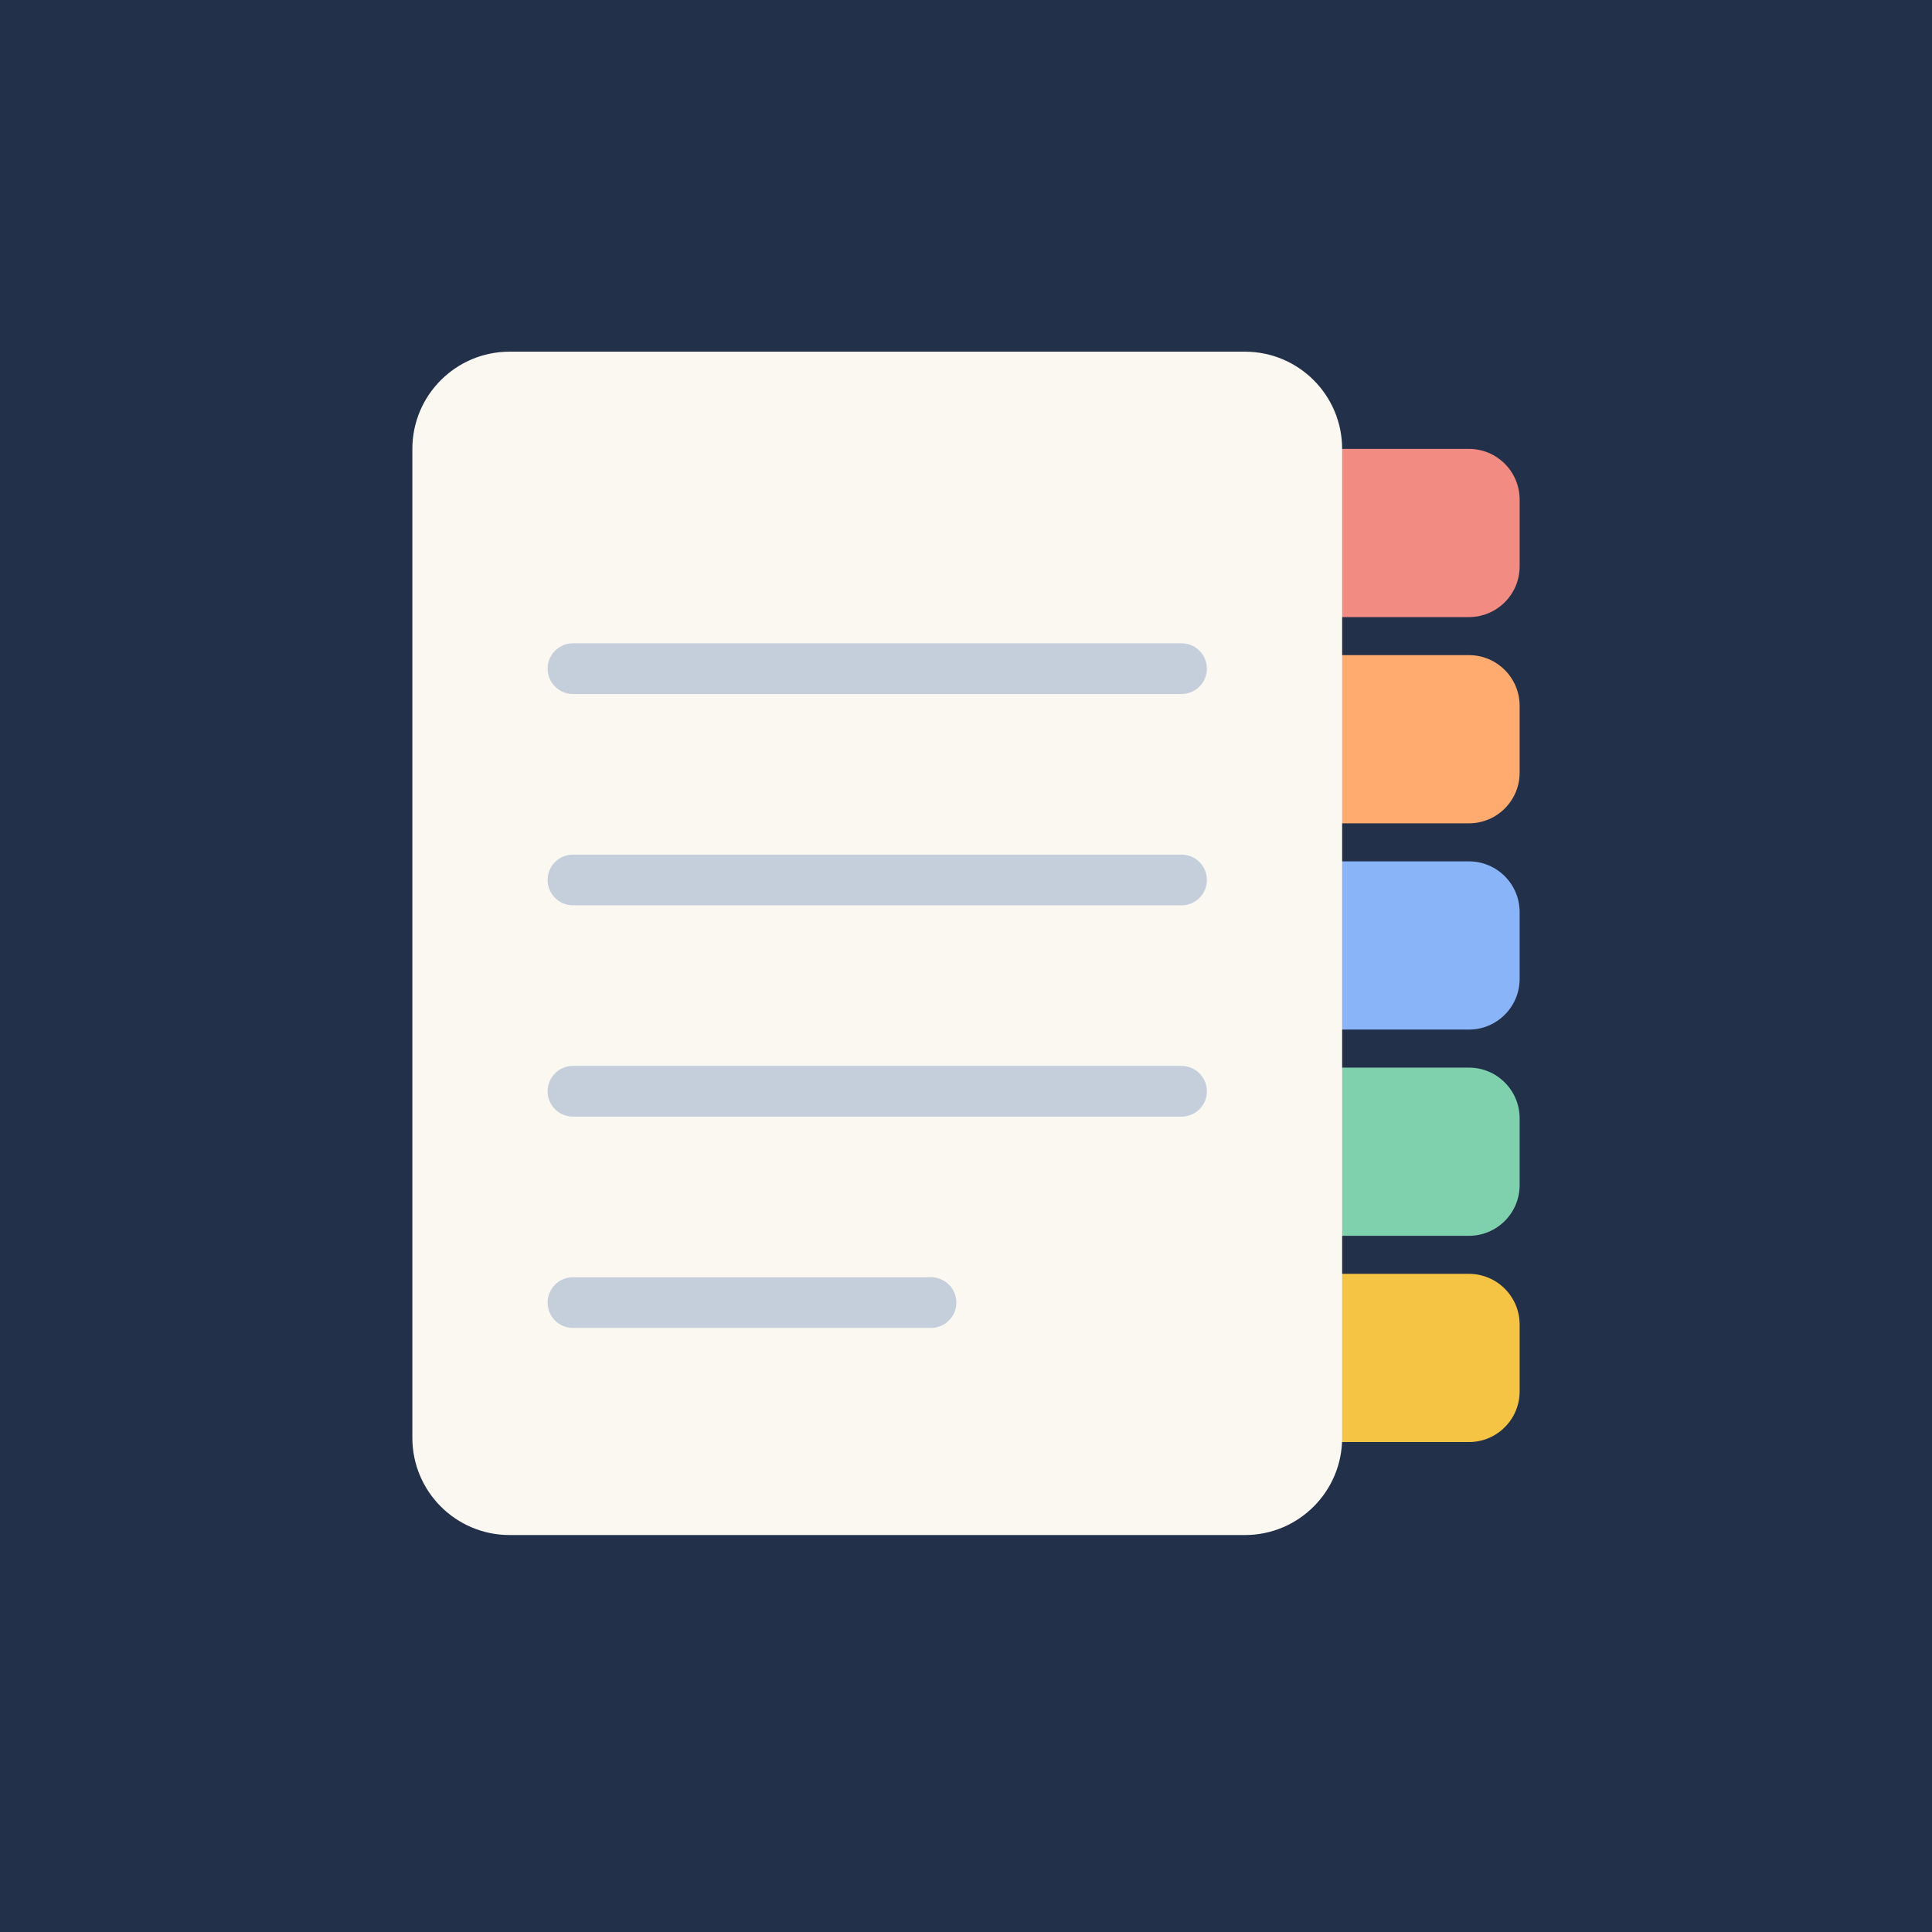
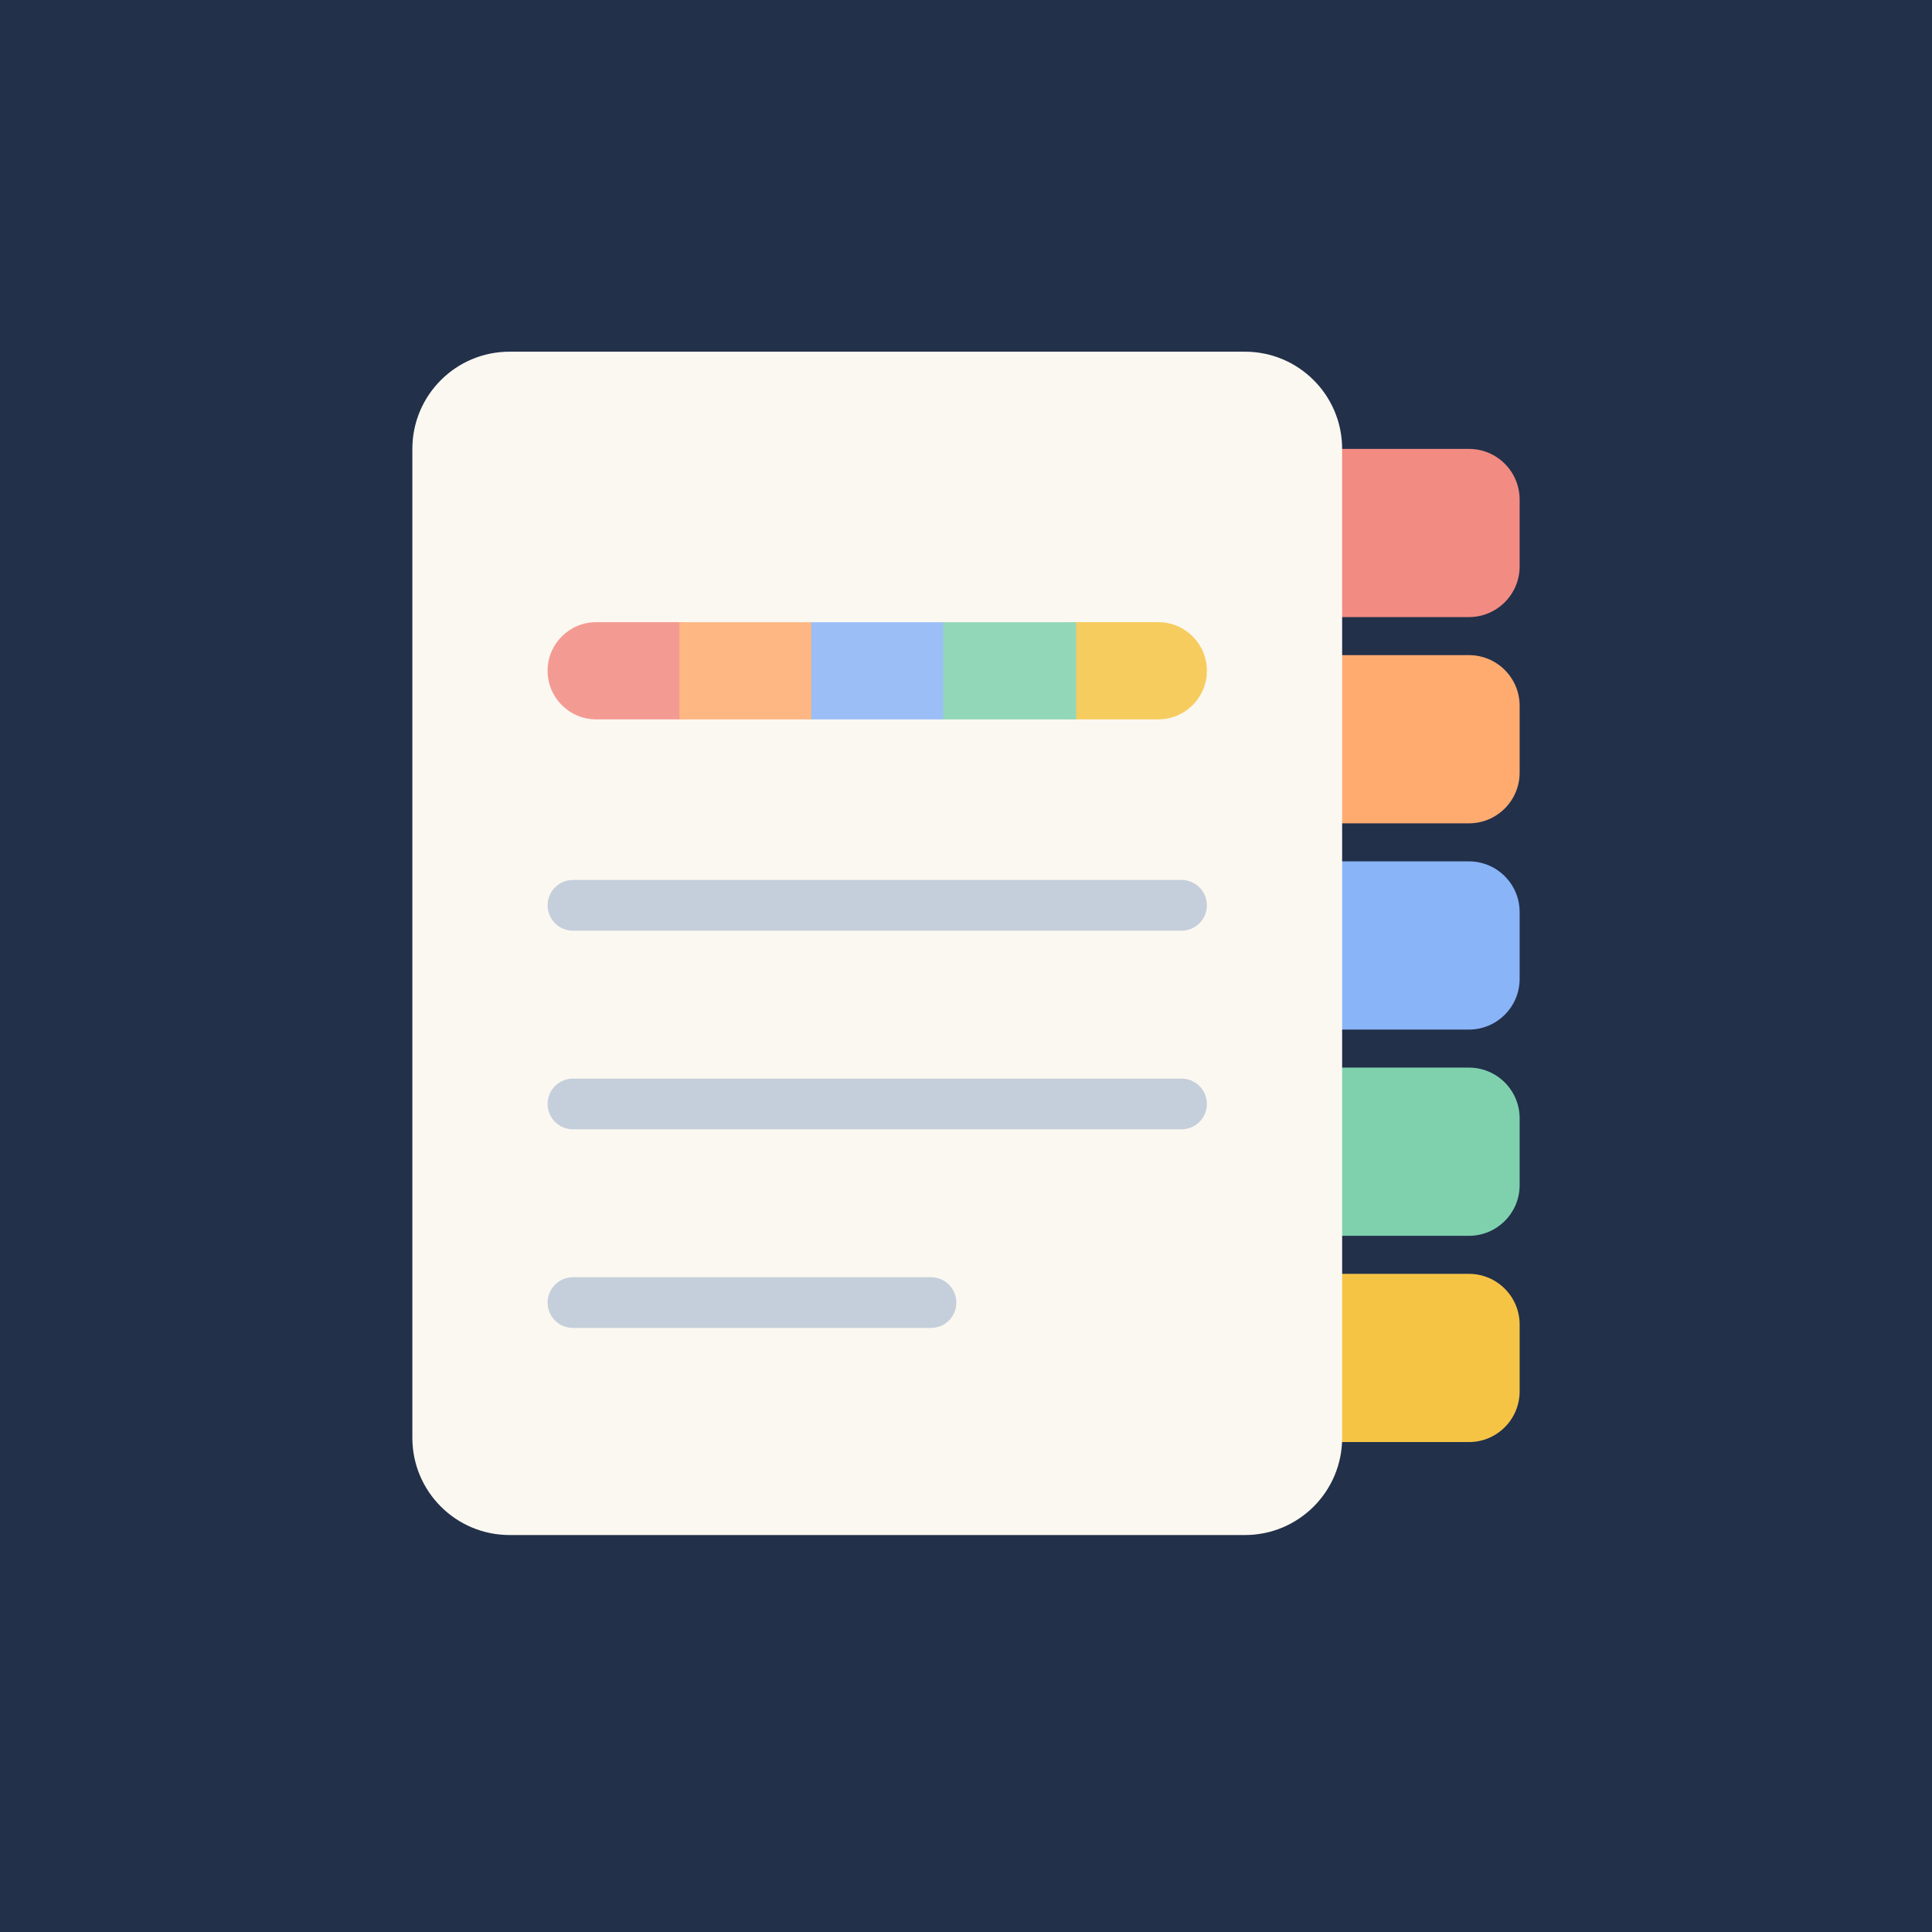
<svg xmlns="http://www.w3.org/2000/svg" viewBox="0 0 1024 1024">
  <rect width="1024" height="1024" fill="#22304A" />
  <path fill="#F28B82" d="M671.04 237.92H778.56A26.88 26.88 0 0 1 805.44 264.8V300.192A26.88 26.88 0 0 1 778.56 327.072H671.04A26.88 26.88 0 0 1 644.16 300.192V264.8A26.88 26.88 0 0 1 671.04 237.92Z" />
  <path fill="#FFAB70" d="M671.04 347.232H778.56A26.88 26.88 0 0 1 805.44 374.112V409.504A26.88 26.88 0 0 1 778.56 436.384H671.04A26.88 26.88 0 0 1 644.16 409.504V374.112A26.88 26.88 0 0 1 671.04 347.232Z" />
  <path fill="#8AB4F8" d="M671.04 456.544H778.56A26.88 26.88 0 0 1 805.44 483.424V518.816A26.88 26.88 0 0 1 778.56 545.696H671.04A26.88 26.88 0 0 1 644.16 518.816V483.424A26.88 26.88 0 0 1 671.04 456.544Z" />
  <path fill="#7FD1AE" d="M671.04 565.856H778.56A26.88 26.88 0 0 1 805.44 592.736V628.128A26.88 26.88 0 0 1 778.56 655.008H671.04A26.88 26.88 0 0 1 644.16 628.128V592.736A26.88 26.88 0 0 1 671.04 565.856Z" />
  <path fill="#F6C445" d="M671.04 675.168H778.56A26.88 26.88 0 0 1 805.44 702.048V737.44A26.88 26.88 0 0 1 778.56 764.32H671.04A26.88 26.88 0 0 1 644.16 737.44V702.048A26.88 26.88 0 0 1 671.04 675.168Z" />
  <path fill="#FBF8F1" d="M270.08 186.4H659.84A51.52 51.52 0 0 1 711.36 237.92V762.08A51.52 51.52 0 0 1 659.84 813.6H270.08A51.52 51.52 0 0 1 218.56 762.08V237.92A51.52 51.52 0 0 1 270.08 186.4Z" />
-   <path fill="#C5CFDB" d="M303.68 340.96H626.24A13.44 13.44 0 0 1 639.68 354.4V354.4A13.44 13.44 0 0 1 626.24 367.84H303.68A13.44 13.44 0 0 1 290.24 354.4V354.4A13.44 13.44 0 0 1 303.68 340.96ZM303.68 452.96H626.24A13.44 13.44 0 0 1 639.68 466.4V466.4A13.44 13.44 0 0 1 626.24 479.84H303.68A13.44 13.44 0 0 1 290.24 466.4V466.4A13.44 13.44 0 0 1 303.68 452.96ZM303.68 564.96H626.24A13.44 13.44 0 0 1 639.68 578.4V578.4A13.44 13.44 0 0 1 626.24 591.84H303.68A13.44 13.44 0 0 1 290.24 578.4V578.4A13.44 13.44 0 0 1 303.68 564.96ZM303.68 676.96H493.453A13.44 13.44 0 0 1 506.893 690.4V690.4A13.44 13.44 0 0 1 493.453 703.84H303.68A13.44 13.44 0 0 1 290.24 690.4V690.4A13.44 13.44 0 0 1 303.68 676.96Z" />
+   <path fill="#C5CFDB" d="M303.68 466.4H626.24A13.44 13.44 0 0 1 639.68 479.84V479.84A13.44 13.44 0 0 1 626.24 493.28H303.68A13.44 13.44 0 0 1 290.24 479.84V479.84A13.44 13.44 0 0 1 303.68 466.4ZM303.68 571.68H626.24A13.44 13.44 0 0 1 639.68 585.12V585.12A13.44 13.44 0 0 1 626.24 598.56H303.68A13.44 13.44 0 0 1 290.24 585.12V585.12A13.44 13.44 0 0 1 303.68 571.68ZM303.68 676.96H493.453A13.44 13.44 0 0 1 506.893 690.4V690.4A13.44 13.44 0 0 1 493.453 703.84H303.68A13.44 13.44 0 0 1 290.24 690.4V690.4A13.44 13.44 0 0 1 303.68 676.96Z" />
+   <path fill="#F39B93" d="M316 329.76H360.128A25.76 25.76 0 0 1 385.888 355.52V355.52A25.76 25.76 0 0 1 360.128 381.28H316A25.76 25.76 0 0 1 290.24 355.52V355.52A25.76 25.76 0 0 1 316 329.76Z" />
+   <path fill="#F7CC5F" d="M569.792 329.76H613.92A25.76 25.76 0 0 1 639.68 355.52V355.52A25.76 25.76 0 0 1 613.92 381.28H569.792A25.76 25.76 0 0 1 544.032 355.52V355.52A25.76 25.76 0 0 1 569.792 329.76Z" />
+   <rect x="360.1" y="329.8" width="70.5" height="51.5" fill="#FEB783" />
+   <rect x="430.0" y="329.8" width="70.5" height="51.5" fill="#9BBEF7" />
+   <rect x="499.9" y="329.8" width="70.5" height="51.5" fill="#92D7B8" />
</svg>
